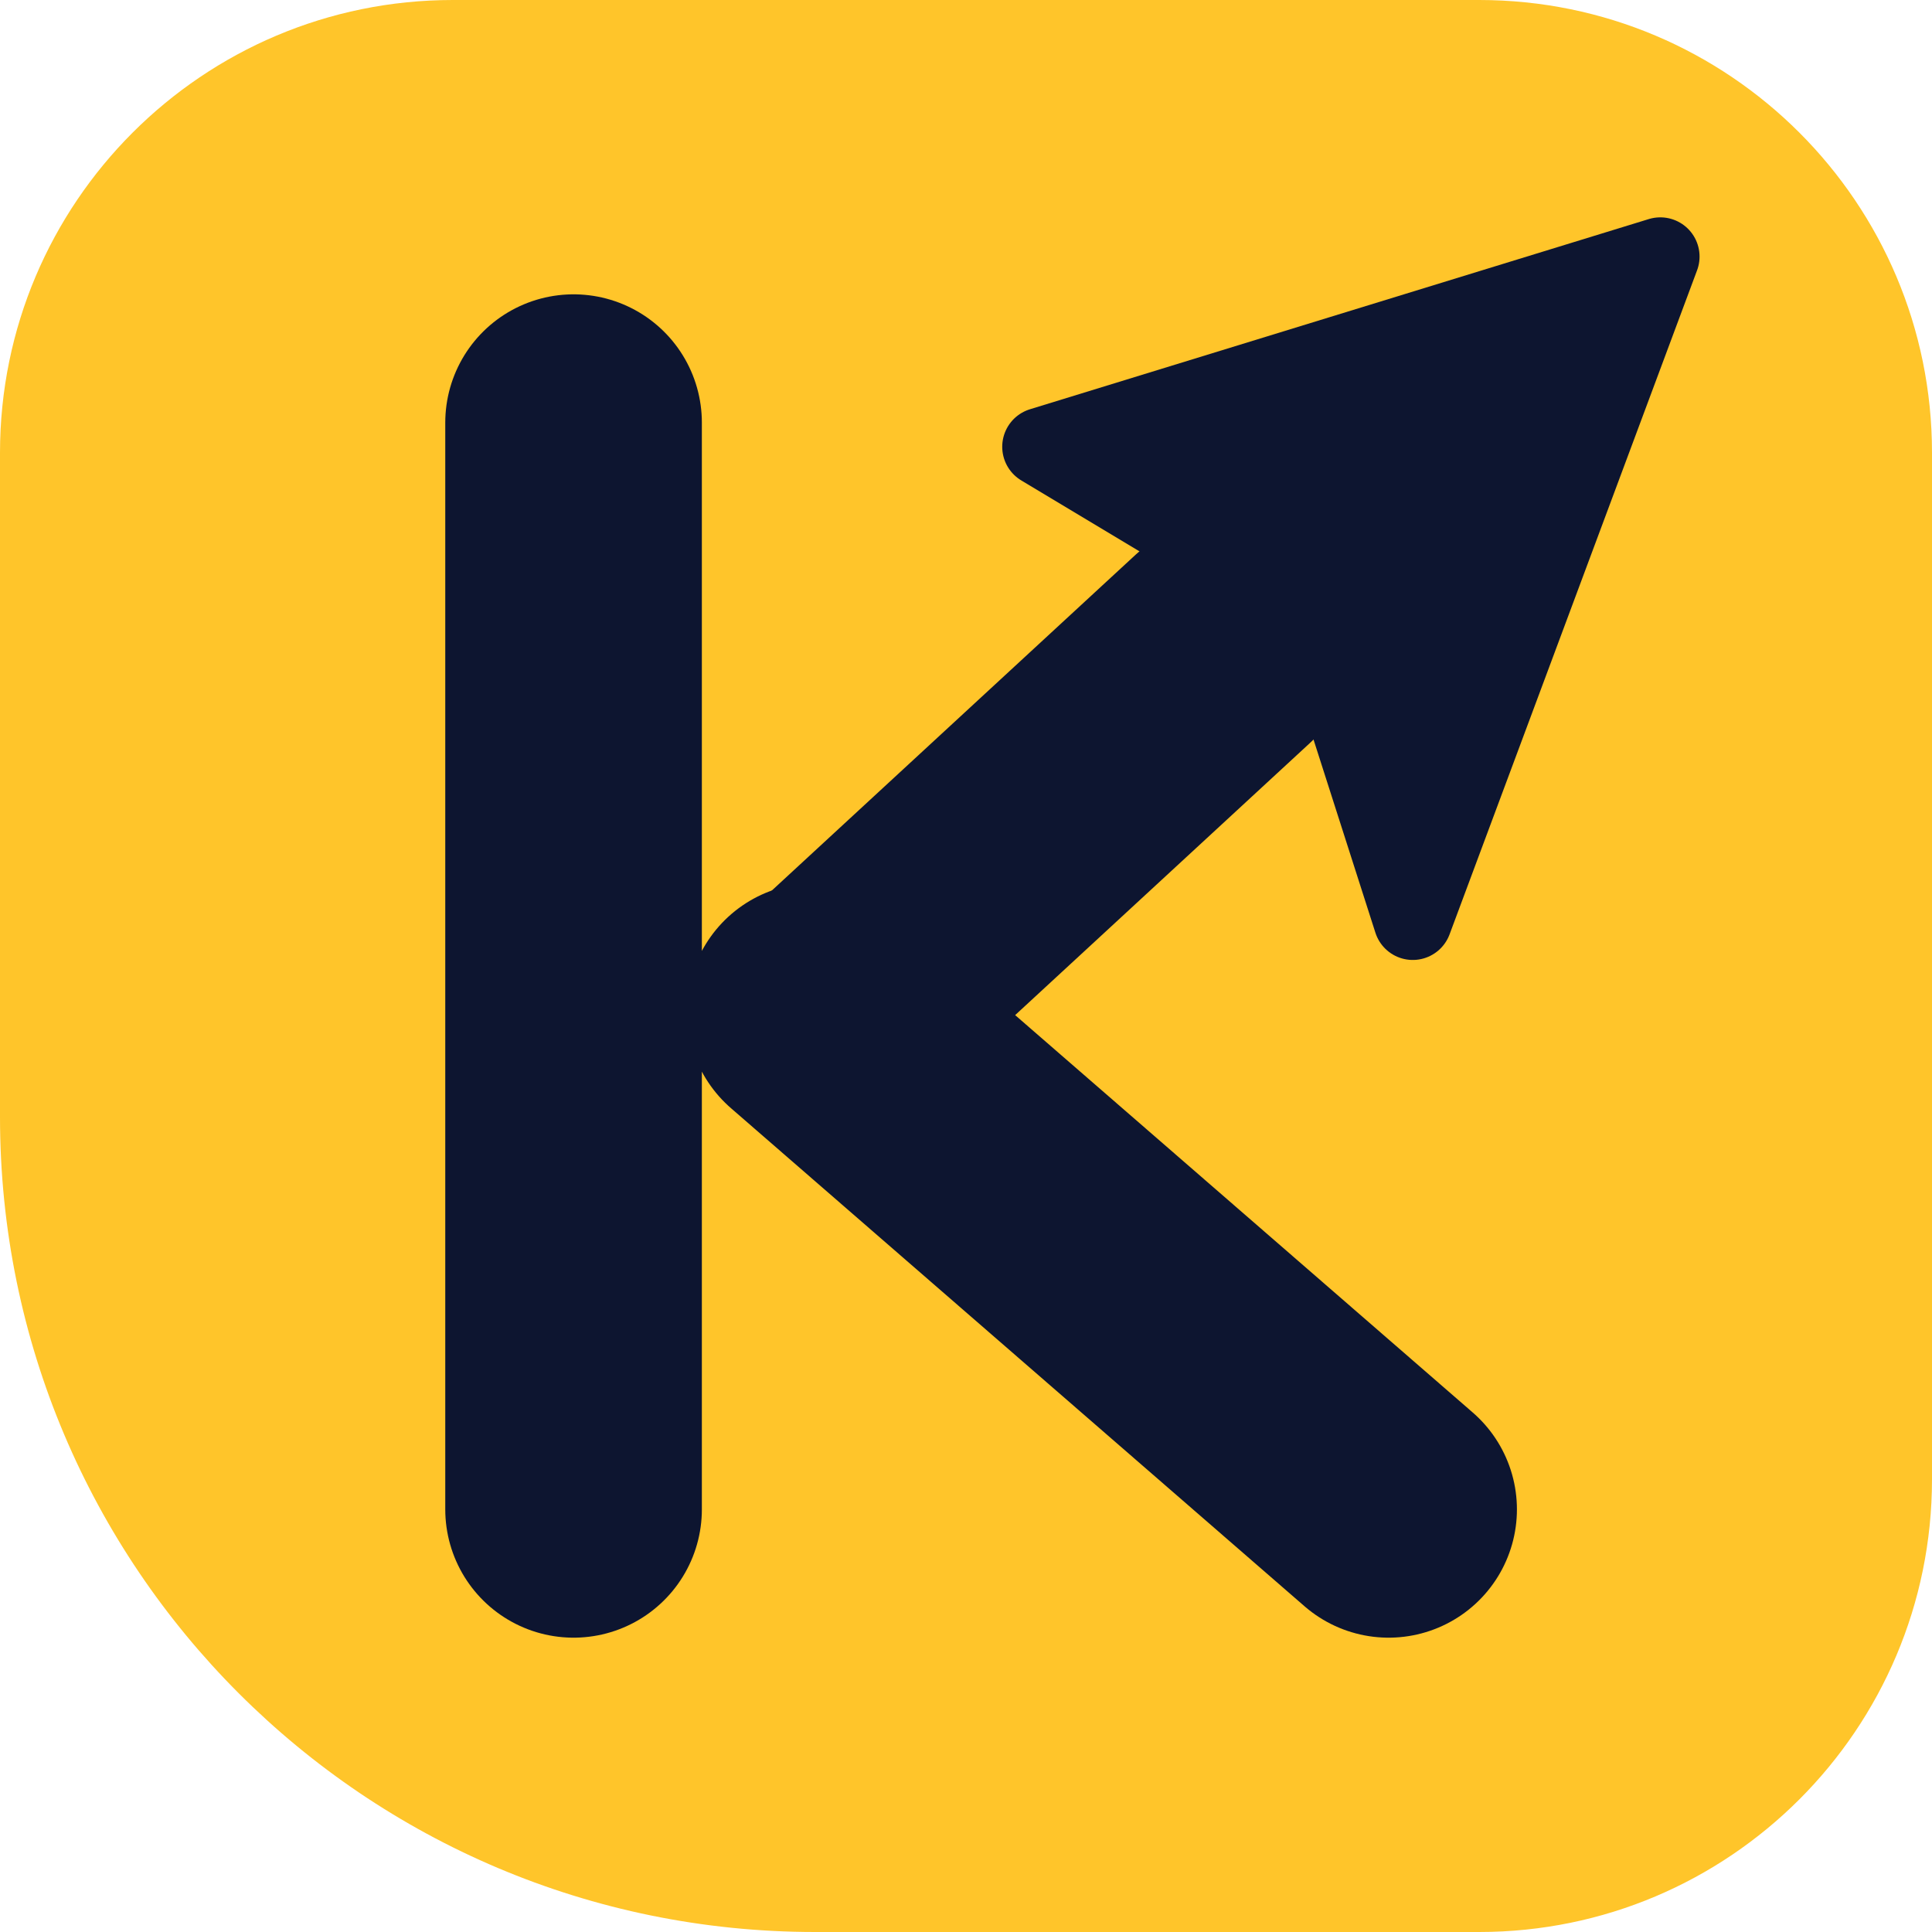
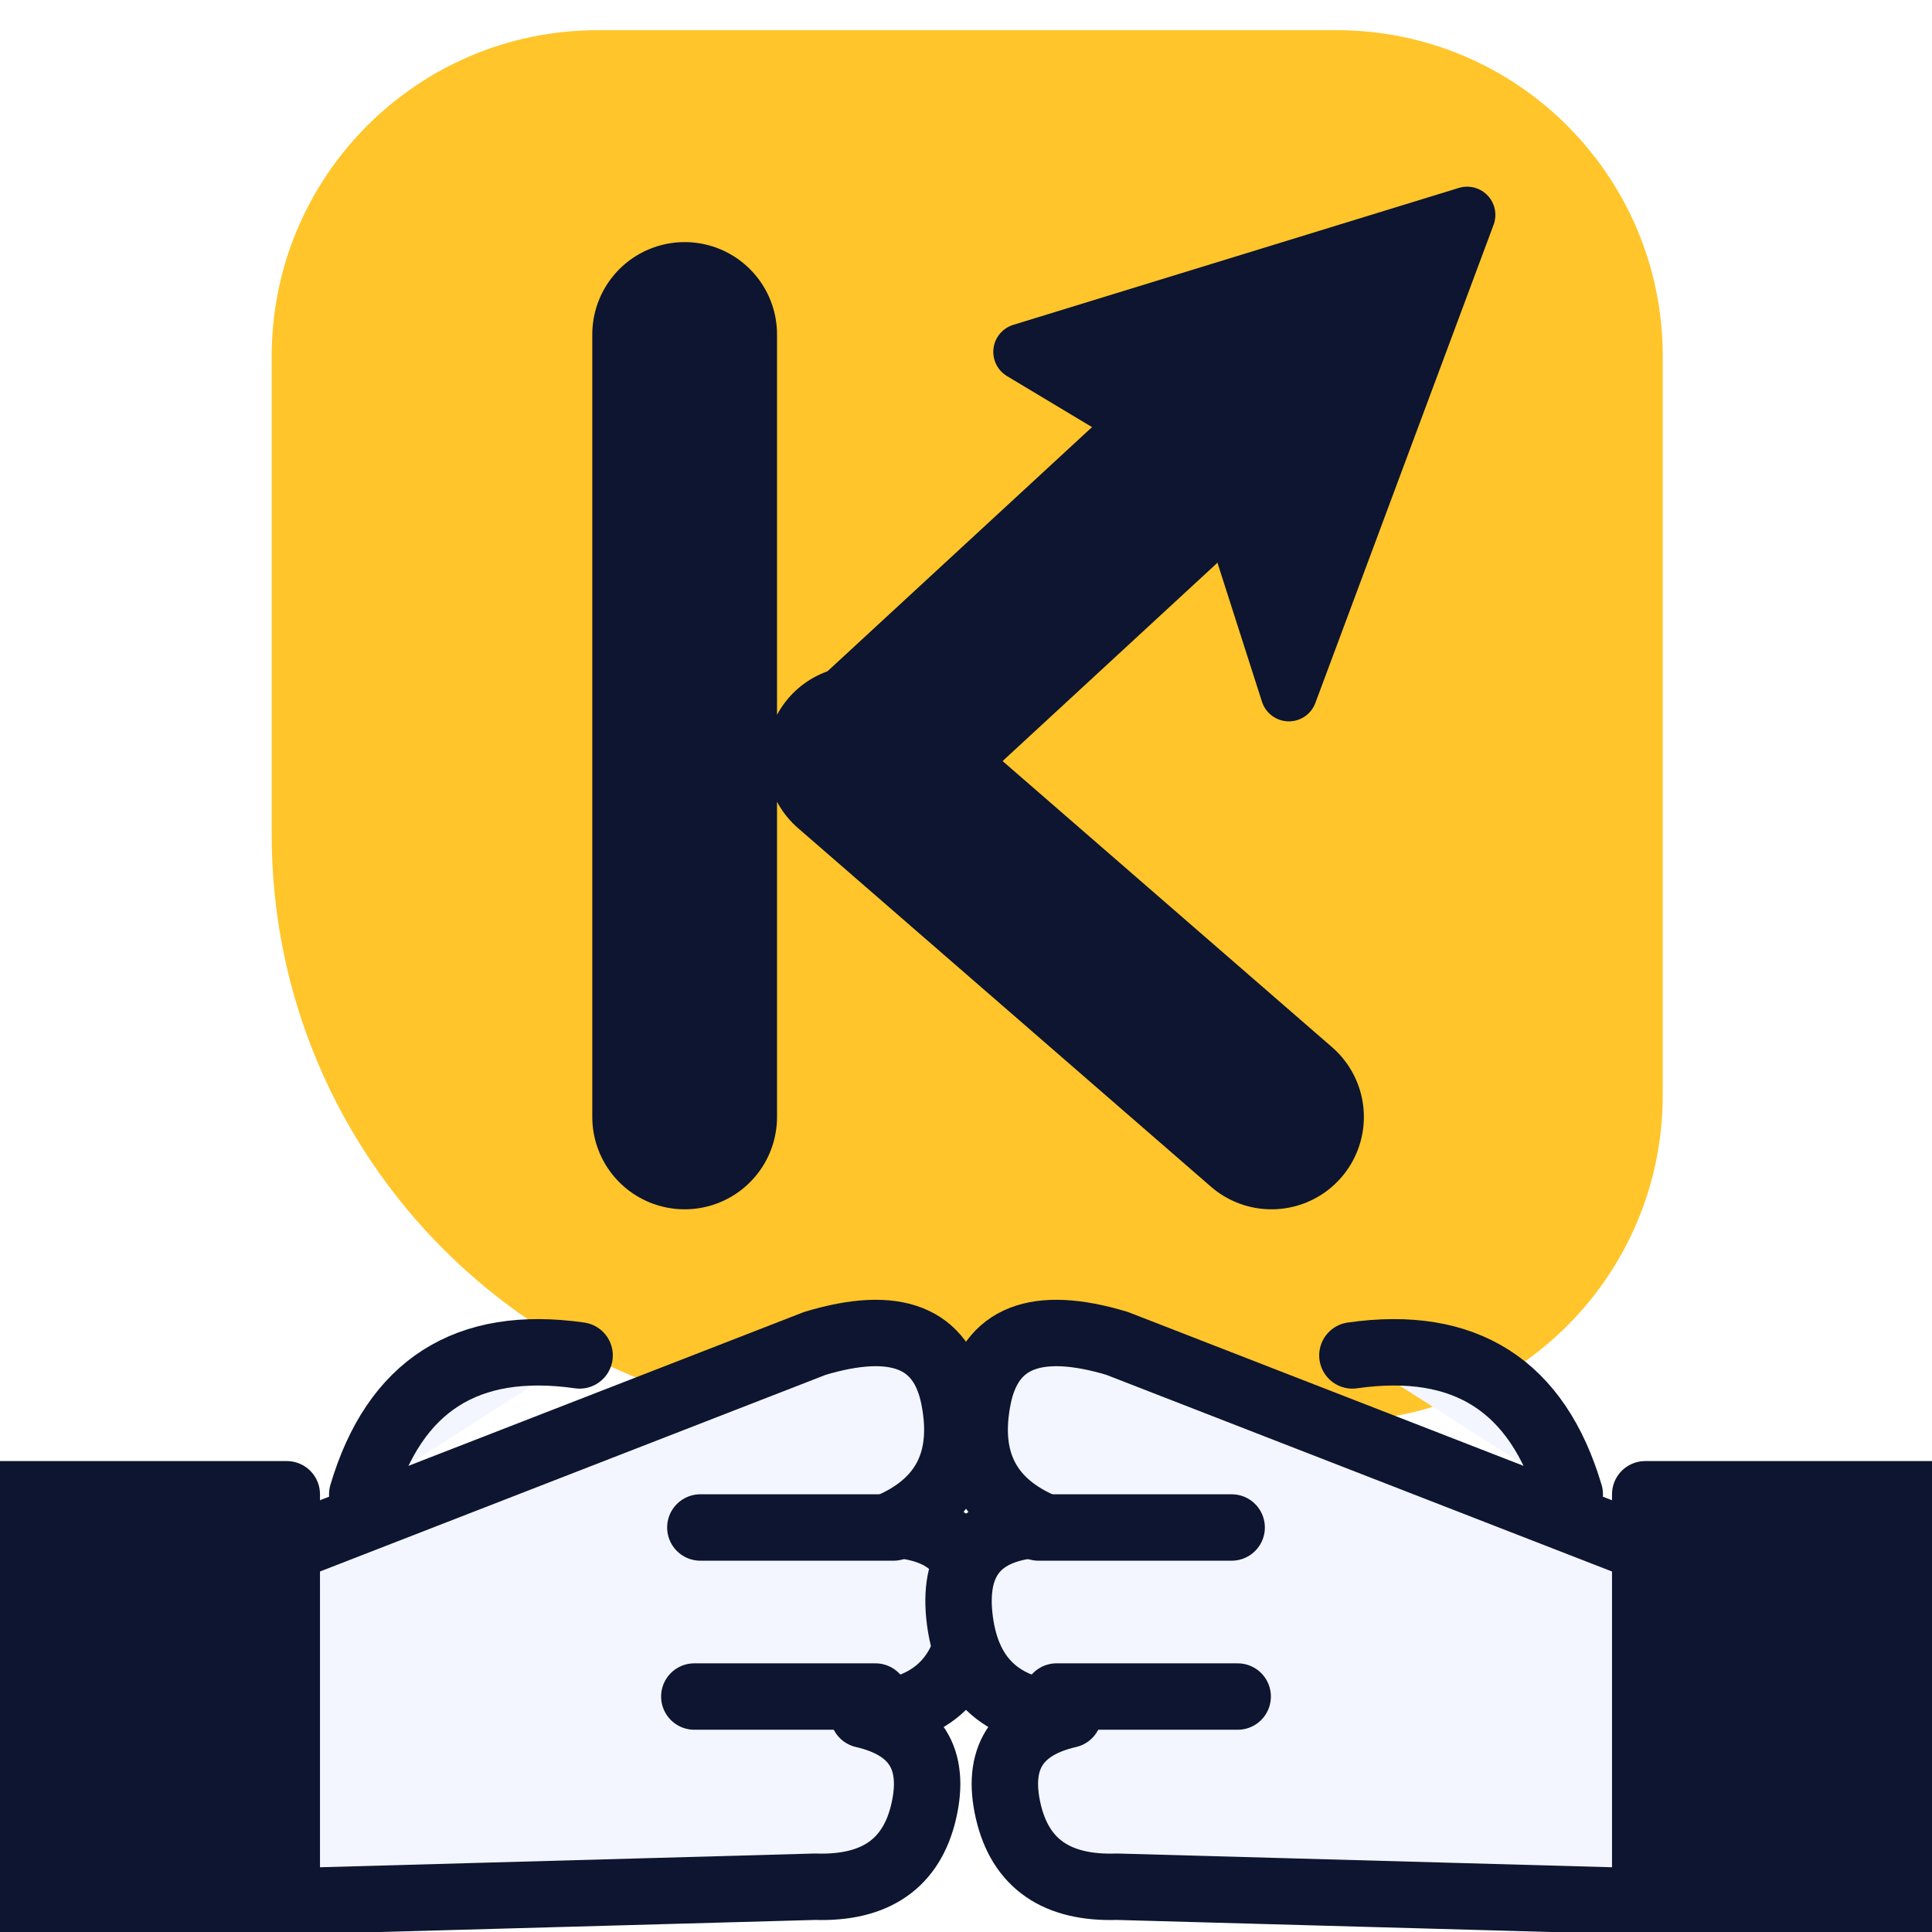
<svg xmlns="http://www.w3.org/2000/svg" viewBox="0 0 64 64">
-   <path d="M15 0h34a15 15 0 0 1 15 15v34a15 15 0 0 1-15 15H27A27 27 0 0 1 0 37V15A15 15 0 0 1 15 0z" fill="#FFC52A" />
-   <path d="M19 14v36M27 33.5l19 16.5" fill="none" stroke="#0D1530" stroke-width="8.5" stroke-linecap="round" stroke-linejoin="round" />
-   <path d="M27.5 33.5l13-12" fill="none" stroke="#0D1530" stroke-width="8.5" stroke-linecap="round" />
-   <path d="M55 8.5L34.5 14.8l9 5.4 3.3 10.3z" fill="#0D1530" stroke="#0D1530" stroke-width="2.6" stroke-linejoin="round" />
+   <g transform="translate(9 1) scale(.72)">
+     <path d="M15 0h34a15 15 0 0 1 15 15v34a15 15 0 0 1-15 15H27A27 27 0 0 1 0 37V15A15 15 0 0 1 15 0z" fill="#FFC52A" />
+     <path d="M19 14v36M27 33.5l19 16.5" fill="none" stroke="#0D1530" stroke-width="8.5" stroke-linecap="round" stroke-linejoin="round" />
+     <path d="M27.5 33.5l13-12" fill="none" stroke="#0D1530" stroke-width="8.5" stroke-linecap="round" />
+     <path d="M55 8.5L34.5 14.8l9 5.4 3.3 10.3z" fill="#0D1530" stroke="#0D1530" stroke-width="2.6" stroke-linejoin="round" />
+   </g>
+   <g id="h" stroke="#0D1530" stroke-width="2.2" stroke-linejoin="round" stroke-linecap="round">
+     <path d="M9 51.5L27 44.5q4-1.2 4.6 1.8t-2 4.2q3 .2 2.6 3.2t-3.6 3.1q2.6.6 2 3.2t-3.6 2.5L9 63z" fill="#F4F6FF" />
+     <path d="M12 49.5q1.6-5.4 7.2-4.6" fill="#F4F6FF" />
+     <path d="M29.6 50.6h-6.4M29 56.2h-6" fill="none" />
+     <path d="M0 49.5h9.5v14H0z" fill="#0D1530" />
+   </g>
+   <use href="#h" transform="translate(64 0) scale(-1 1)" />
</svg>
